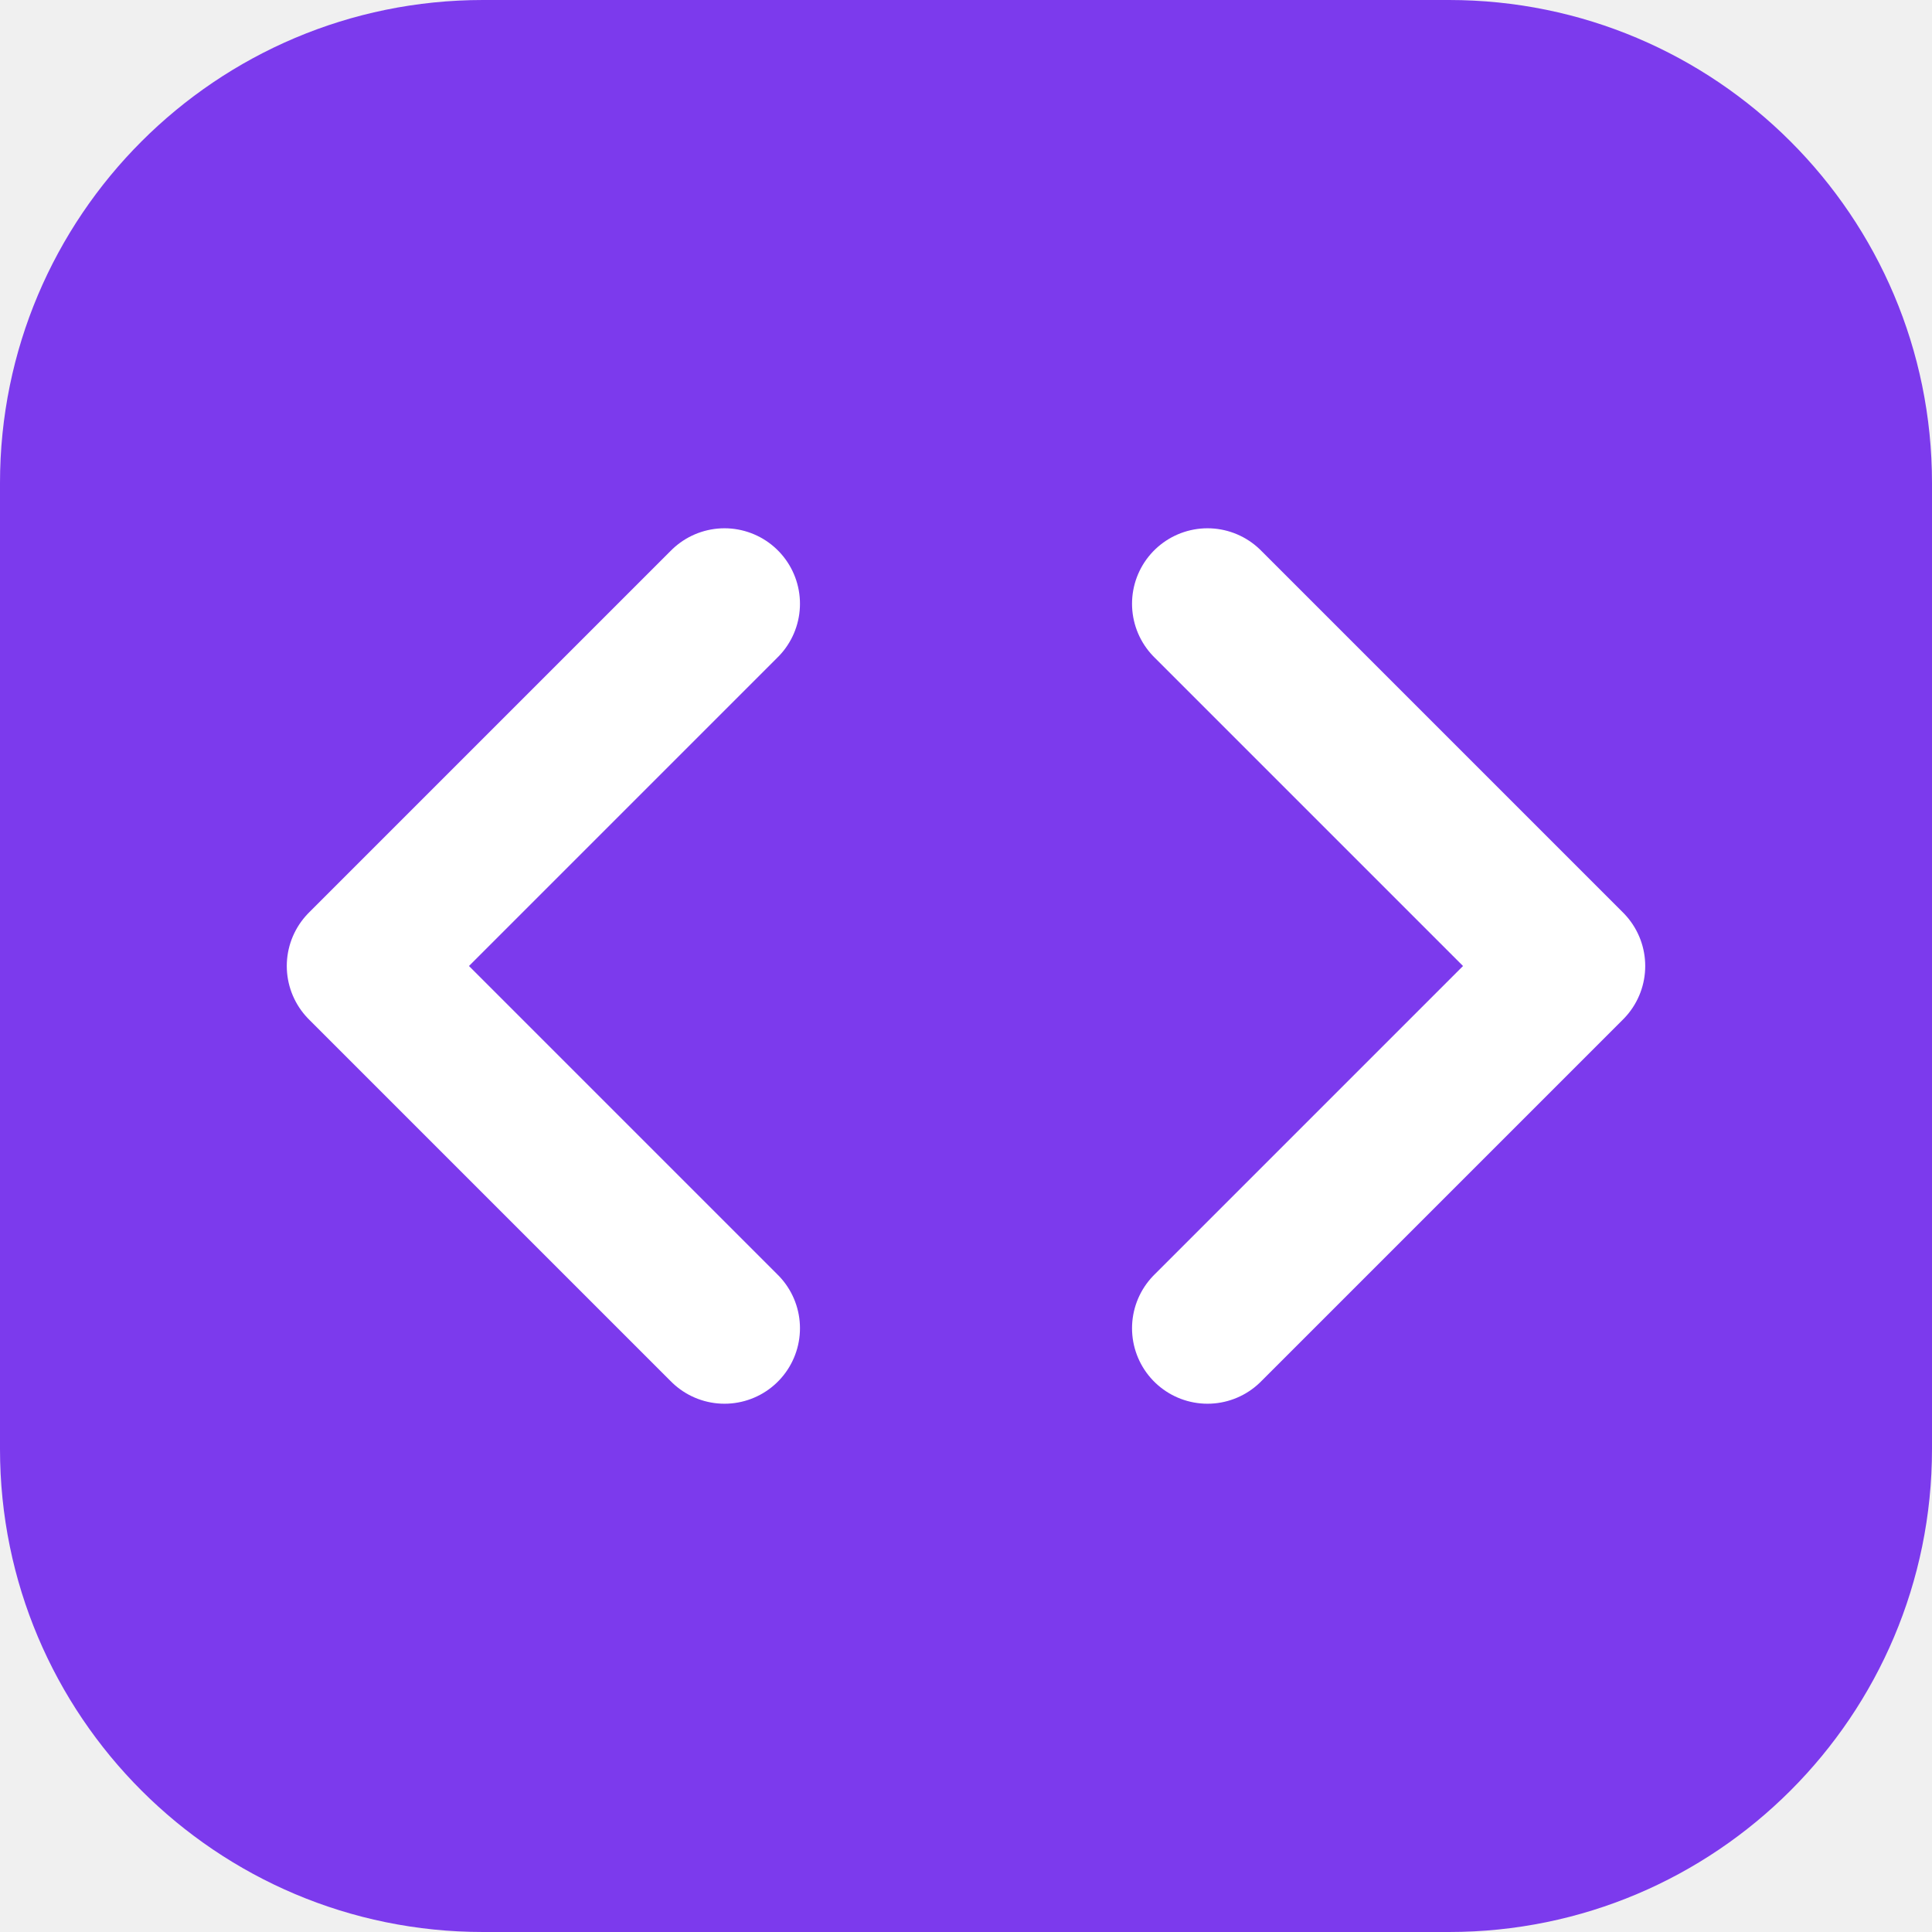
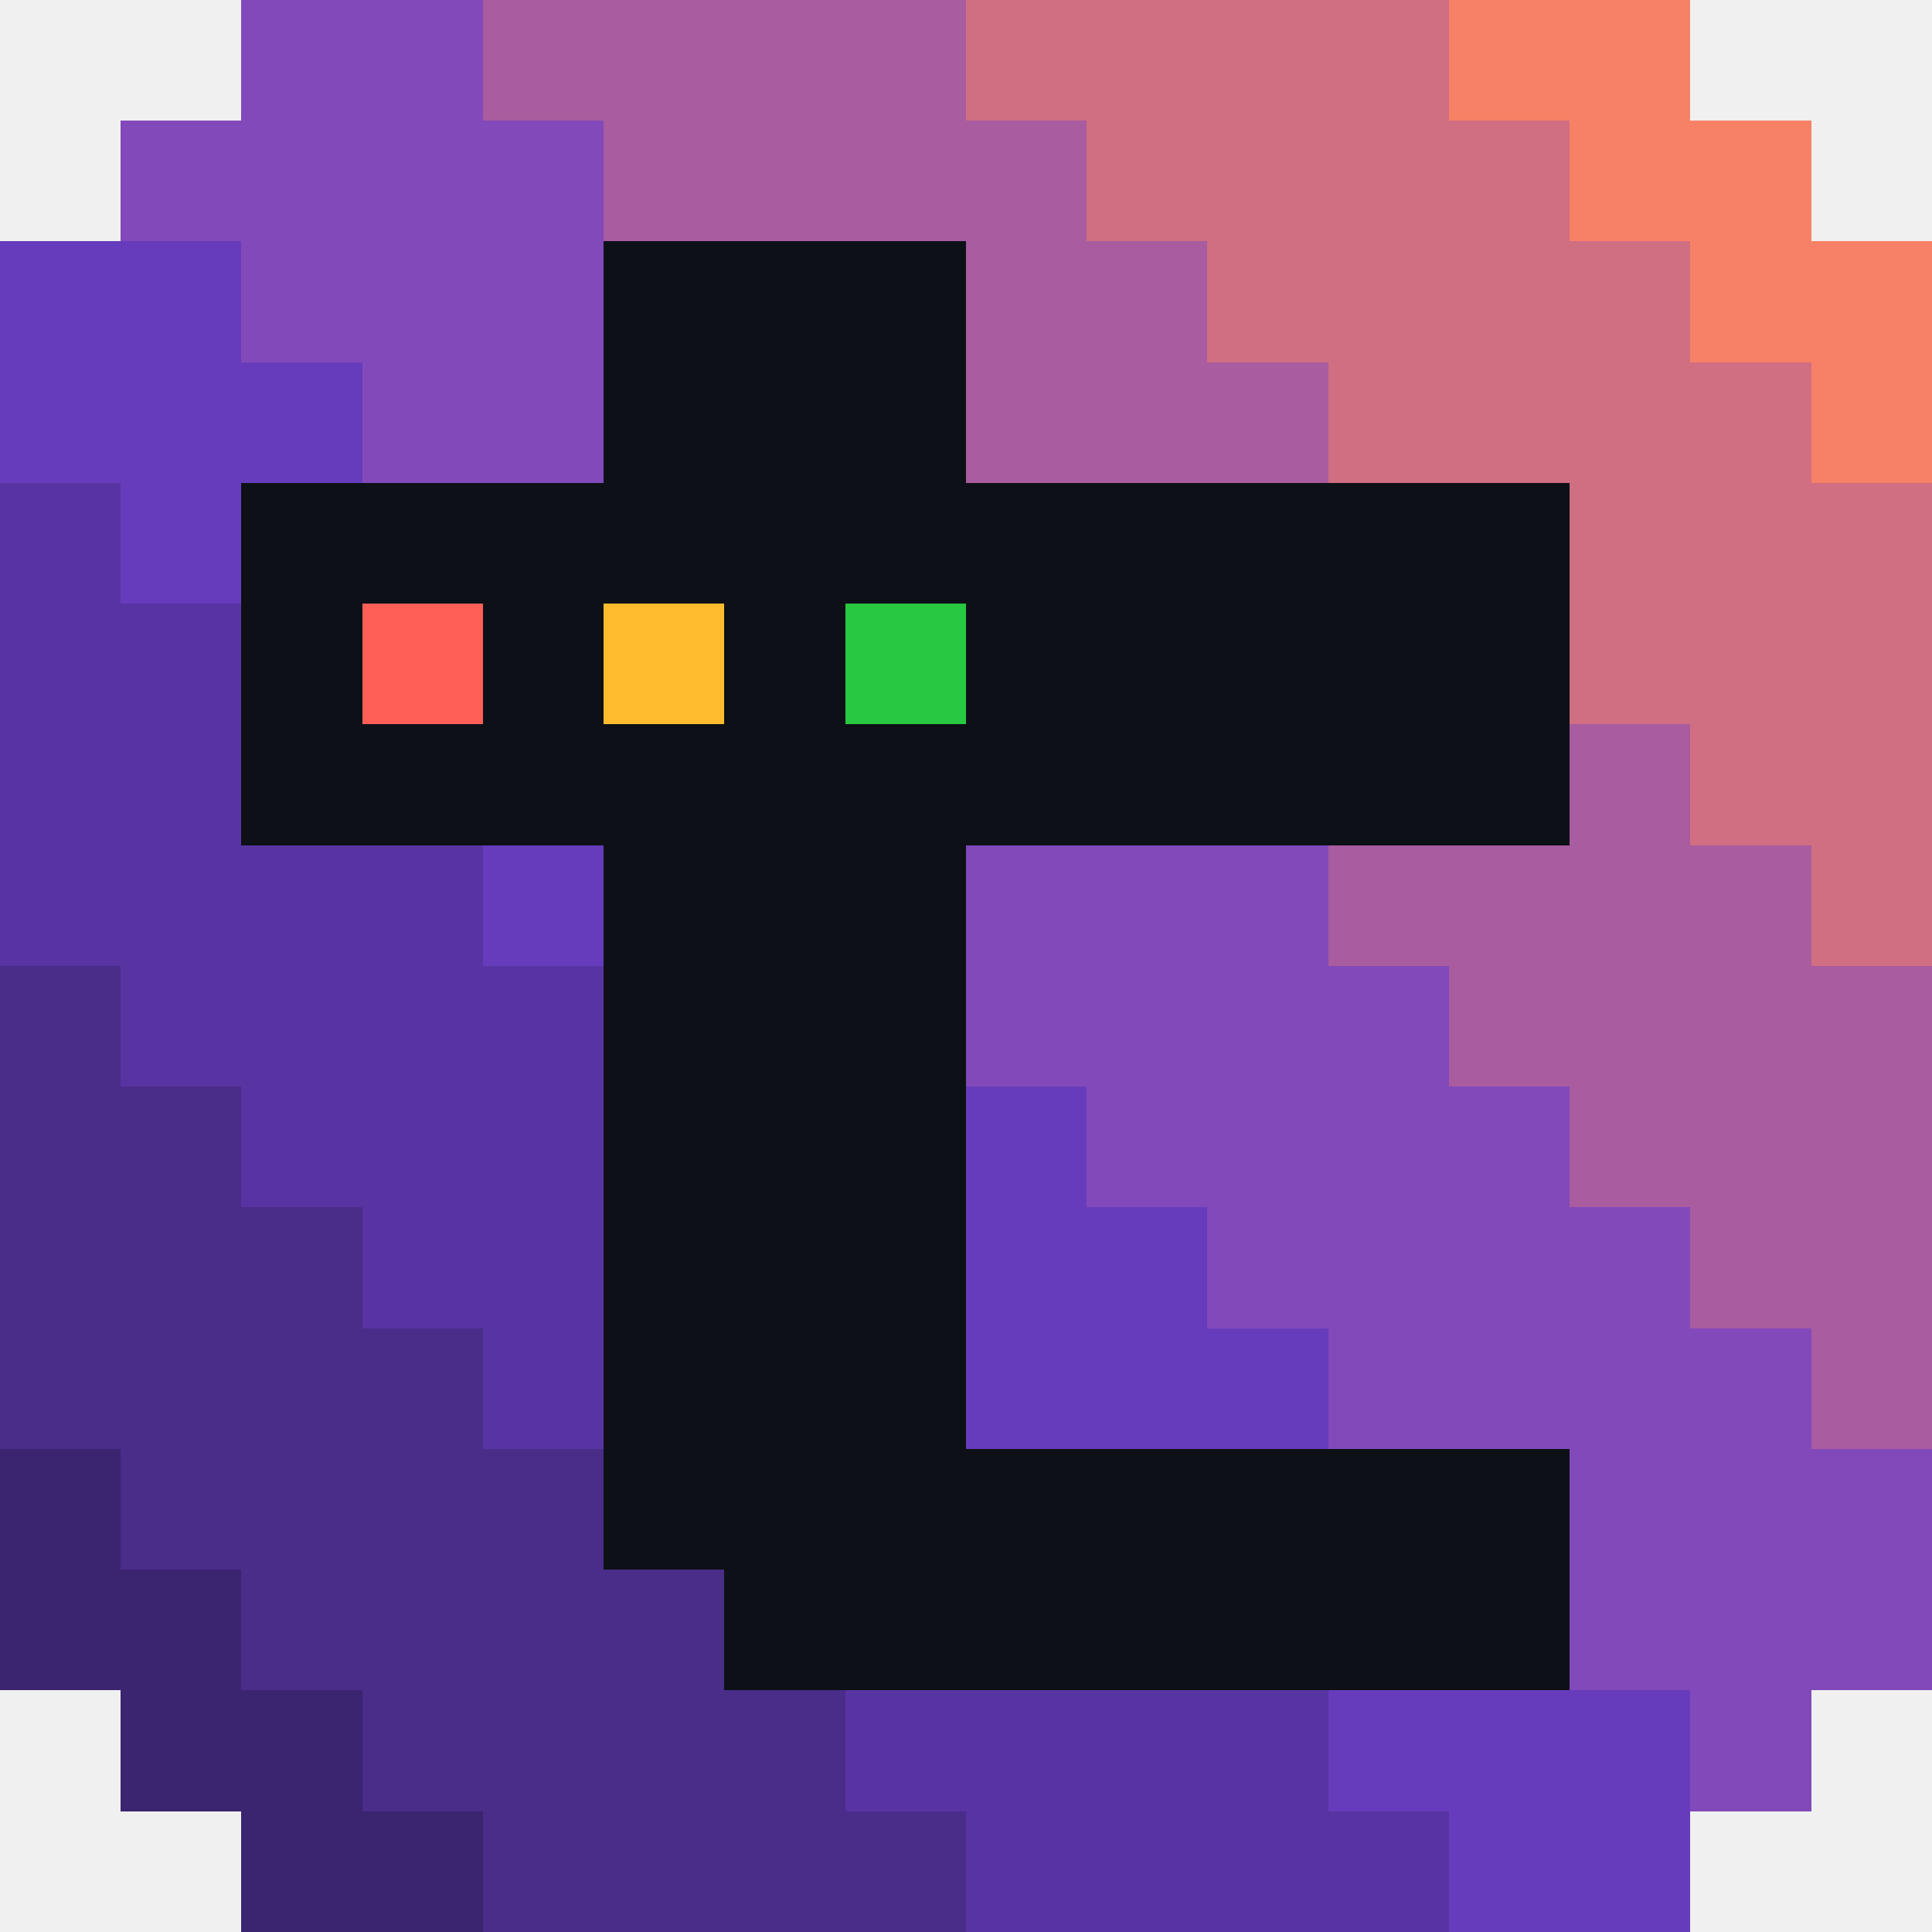
- <svg xmlns="http://www.w3.org/2000/svg" viewBox="0 0 32 32">
-   <rect width="32" height="32" rx="8" fill="#7c3aed" />
-   <path d="M12 10l-6 6 6 6M20 10l6 6-6 6" fill="none" stroke="#fff" stroke-width="2.5" stroke-linecap="round" stroke-linejoin="round" />
+ <svg xmlns="http://www.w3.org/2000/svg" viewBox="0 0 16 16" width="256" height="256" shape-rendering="crispEdges">
+   <rect x="2" y="0" width="2" height="1" fill="#8249bb" />
+   <rect x="4" y="0" width="4" height="1" fill="#a95c9f" />
+   <rect x="8" y="0" width="4" height="1" fill="#d06e82" />
+   <rect x="12" y="0" width="2" height="1" fill="#f78166" />
+   <rect x="1" y="1" width="4" height="1" fill="#8249bb" />
+   <rect x="5" y="1" width="4" height="1" fill="#a95c9f" />
+   <rect x="9" y="1" width="4" height="1" fill="#d06e82" />
+   <rect x="13" y="1" width="2" height="1" fill="#f78166" />
+   <rect x="0" y="2" width="2" height="1" fill="#673cbc" />
+   <rect x="2" y="2" width="3" height="1" fill="#8249bb" />
+   <rect x="5" y="2" width="3" height="1" fill="#0d1117" />
+   <rect x="8" y="2" width="2" height="1" fill="#a95c9f" />
+   <rect x="10" y="2" width="4" height="1" fill="#d06e82" />
+   <rect x="14" y="2" width="2" height="1" fill="#f78166" />
+   <rect x="0" y="3" width="3" height="1" fill="#673cbc" />
+   <rect x="3" y="3" width="2" height="1" fill="#8249bb" />
+   <rect x="5" y="3" width="3" height="1" fill="#0d1117" />
+   <rect x="8" y="3" width="3" height="1" fill="#a95c9f" />
+   <rect x="11" y="3" width="4" height="1" fill="#d06e82" />
+   <rect x="15" y="3" width="1" height="1" fill="#f78166" />
+   <rect x="0" y="4" width="1" height="1" fill="#5834a3" />
+   <rect x="1" y="4" width="1" height="1" fill="#673cbc" />
+   <rect x="2" y="4" width="11" height="1" fill="#0d1117" />
+   <rect x="13" y="4" width="3" height="1" fill="#d06e82" />
+   <rect x="0" y="5" width="2" height="1" fill="#5834a3" />
+   <rect x="2" y="5" width="1" height="1" fill="#0d1117" />
+   <rect x="3" y="5" width="1" height="1" fill="#ff5f57" />
+   <rect x="4" y="5" width="1" height="1" fill="#0d1117" />
+   <rect x="5" y="5" width="1" height="1" fill="#febc2e" />
+   <rect x="6" y="5" width="1" height="1" fill="#0d1117" />
+   <rect x="7" y="5" width="1" height="1" fill="#28c840" />
+   <rect x="8" y="5" width="5" height="1" fill="#0d1117" />
+   <rect x="13" y="5" width="3" height="1" fill="#d06e82" />
+   <rect x="0" y="6" width="2" height="1" fill="#5834a3" />
+   <rect x="2" y="6" width="11" height="1" fill="#0d1117" />
+   <rect x="13" y="6" width="1" height="1" fill="#a95c9f" />
+   <rect x="14" y="6" width="2" height="1" fill="#d06e82" />
+   <rect x="0" y="7" width="4" height="1" fill="#5834a3" />
+   <rect x="4" y="7" width="1" height="1" fill="#673cbc" />
+   <rect x="5" y="7" width="3" height="1" fill="#0d1117" />
+   <rect x="8" y="7" width="3" height="1" fill="#8249bb" />
+   <rect x="11" y="7" width="4" height="1" fill="#a95c9f" />
+   <rect x="15" y="7" width="1" height="1" fill="#d06e82" />
+   <rect x="0" y="8" width="1" height="1" fill="#4a2c89" />
+   <rect x="1" y="8" width="4" height="1" fill="#5834a3" />
+   <rect x="5" y="8" width="3" height="1" fill="#0d1117" />
+   <rect x="8" y="8" width="4" height="1" fill="#8249bb" />
+   <rect x="12" y="8" width="4" height="1" fill="#a95c9f" />
+   <rect x="0" y="9" width="2" height="1" fill="#4a2c89" />
+   <rect x="2" y="9" width="3" height="1" fill="#5834a3" />
+   <rect x="5" y="9" width="3" height="1" fill="#0d1117" />
+   <rect x="8" y="9" width="1" height="1" fill="#673cbc" />
+   <rect x="9" y="9" width="4" height="1" fill="#8249bb" />
+   <rect x="13" y="9" width="3" height="1" fill="#a95c9f" />
+   <rect x="0" y="10" width="3" height="1" fill="#4a2c89" />
+   <rect x="3" y="10" width="2" height="1" fill="#5834a3" />
+   <rect x="5" y="10" width="3" height="1" fill="#0d1117" />
+   <rect x="8" y="10" width="2" height="1" fill="#673cbc" />
+   <rect x="10" y="10" width="4" height="1" fill="#8249bb" />
+   <rect x="14" y="10" width="2" height="1" fill="#a95c9f" />
+   <rect x="0" y="11" width="4" height="1" fill="#4a2c89" />
+   <rect x="4" y="11" width="1" height="1" fill="#5834a3" />
+   <rect x="5" y="11" width="3" height="1" fill="#0d1117" />
+   <rect x="8" y="11" width="3" height="1" fill="#673cbc" />
+   <rect x="11" y="11" width="4" height="1" fill="#8249bb" />
+   <rect x="15" y="11" width="1" height="1" fill="#a95c9f" />
+   <rect x="0" y="12" width="1" height="1" fill="#3b2470" />
+   <rect x="1" y="12" width="4" height="1" fill="#4a2c89" />
+   <rect x="5" y="12" width="8" height="1" fill="#0d1117" />
+   <rect x="13" y="12" width="3" height="1" fill="#8249bb" />
+   <rect x="0" y="13" width="2" height="1" fill="#3b2470" />
+   <rect x="2" y="13" width="4" height="1" fill="#4a2c89" />
+   <rect x="6" y="13" width="7" height="1" fill="#0d1117" />
+   <rect x="13" y="13" width="3" height="1" fill="#8249bb" />
+   <rect x="1" y="14" width="2" height="1" fill="#3b2470" />
+   <rect x="3" y="14" width="4" height="1" fill="#4a2c89" />
+   <rect x="7" y="14" width="4" height="1" fill="#5834a3" />
+   <rect x="11" y="14" width="3" height="1" fill="#673cbc" />
+   <rect x="14" y="14" width="1" height="1" fill="#8249bb" />
+   <rect x="2" y="15" width="2" height="1" fill="#3b2470" />
+   <rect x="4" y="15" width="4" height="1" fill="#4a2c89" />
+   <rect x="8" y="15" width="4" height="1" fill="#5834a3" />
+   <rect x="12" y="15" width="2" height="1" fill="#673cbc" />
</svg>
